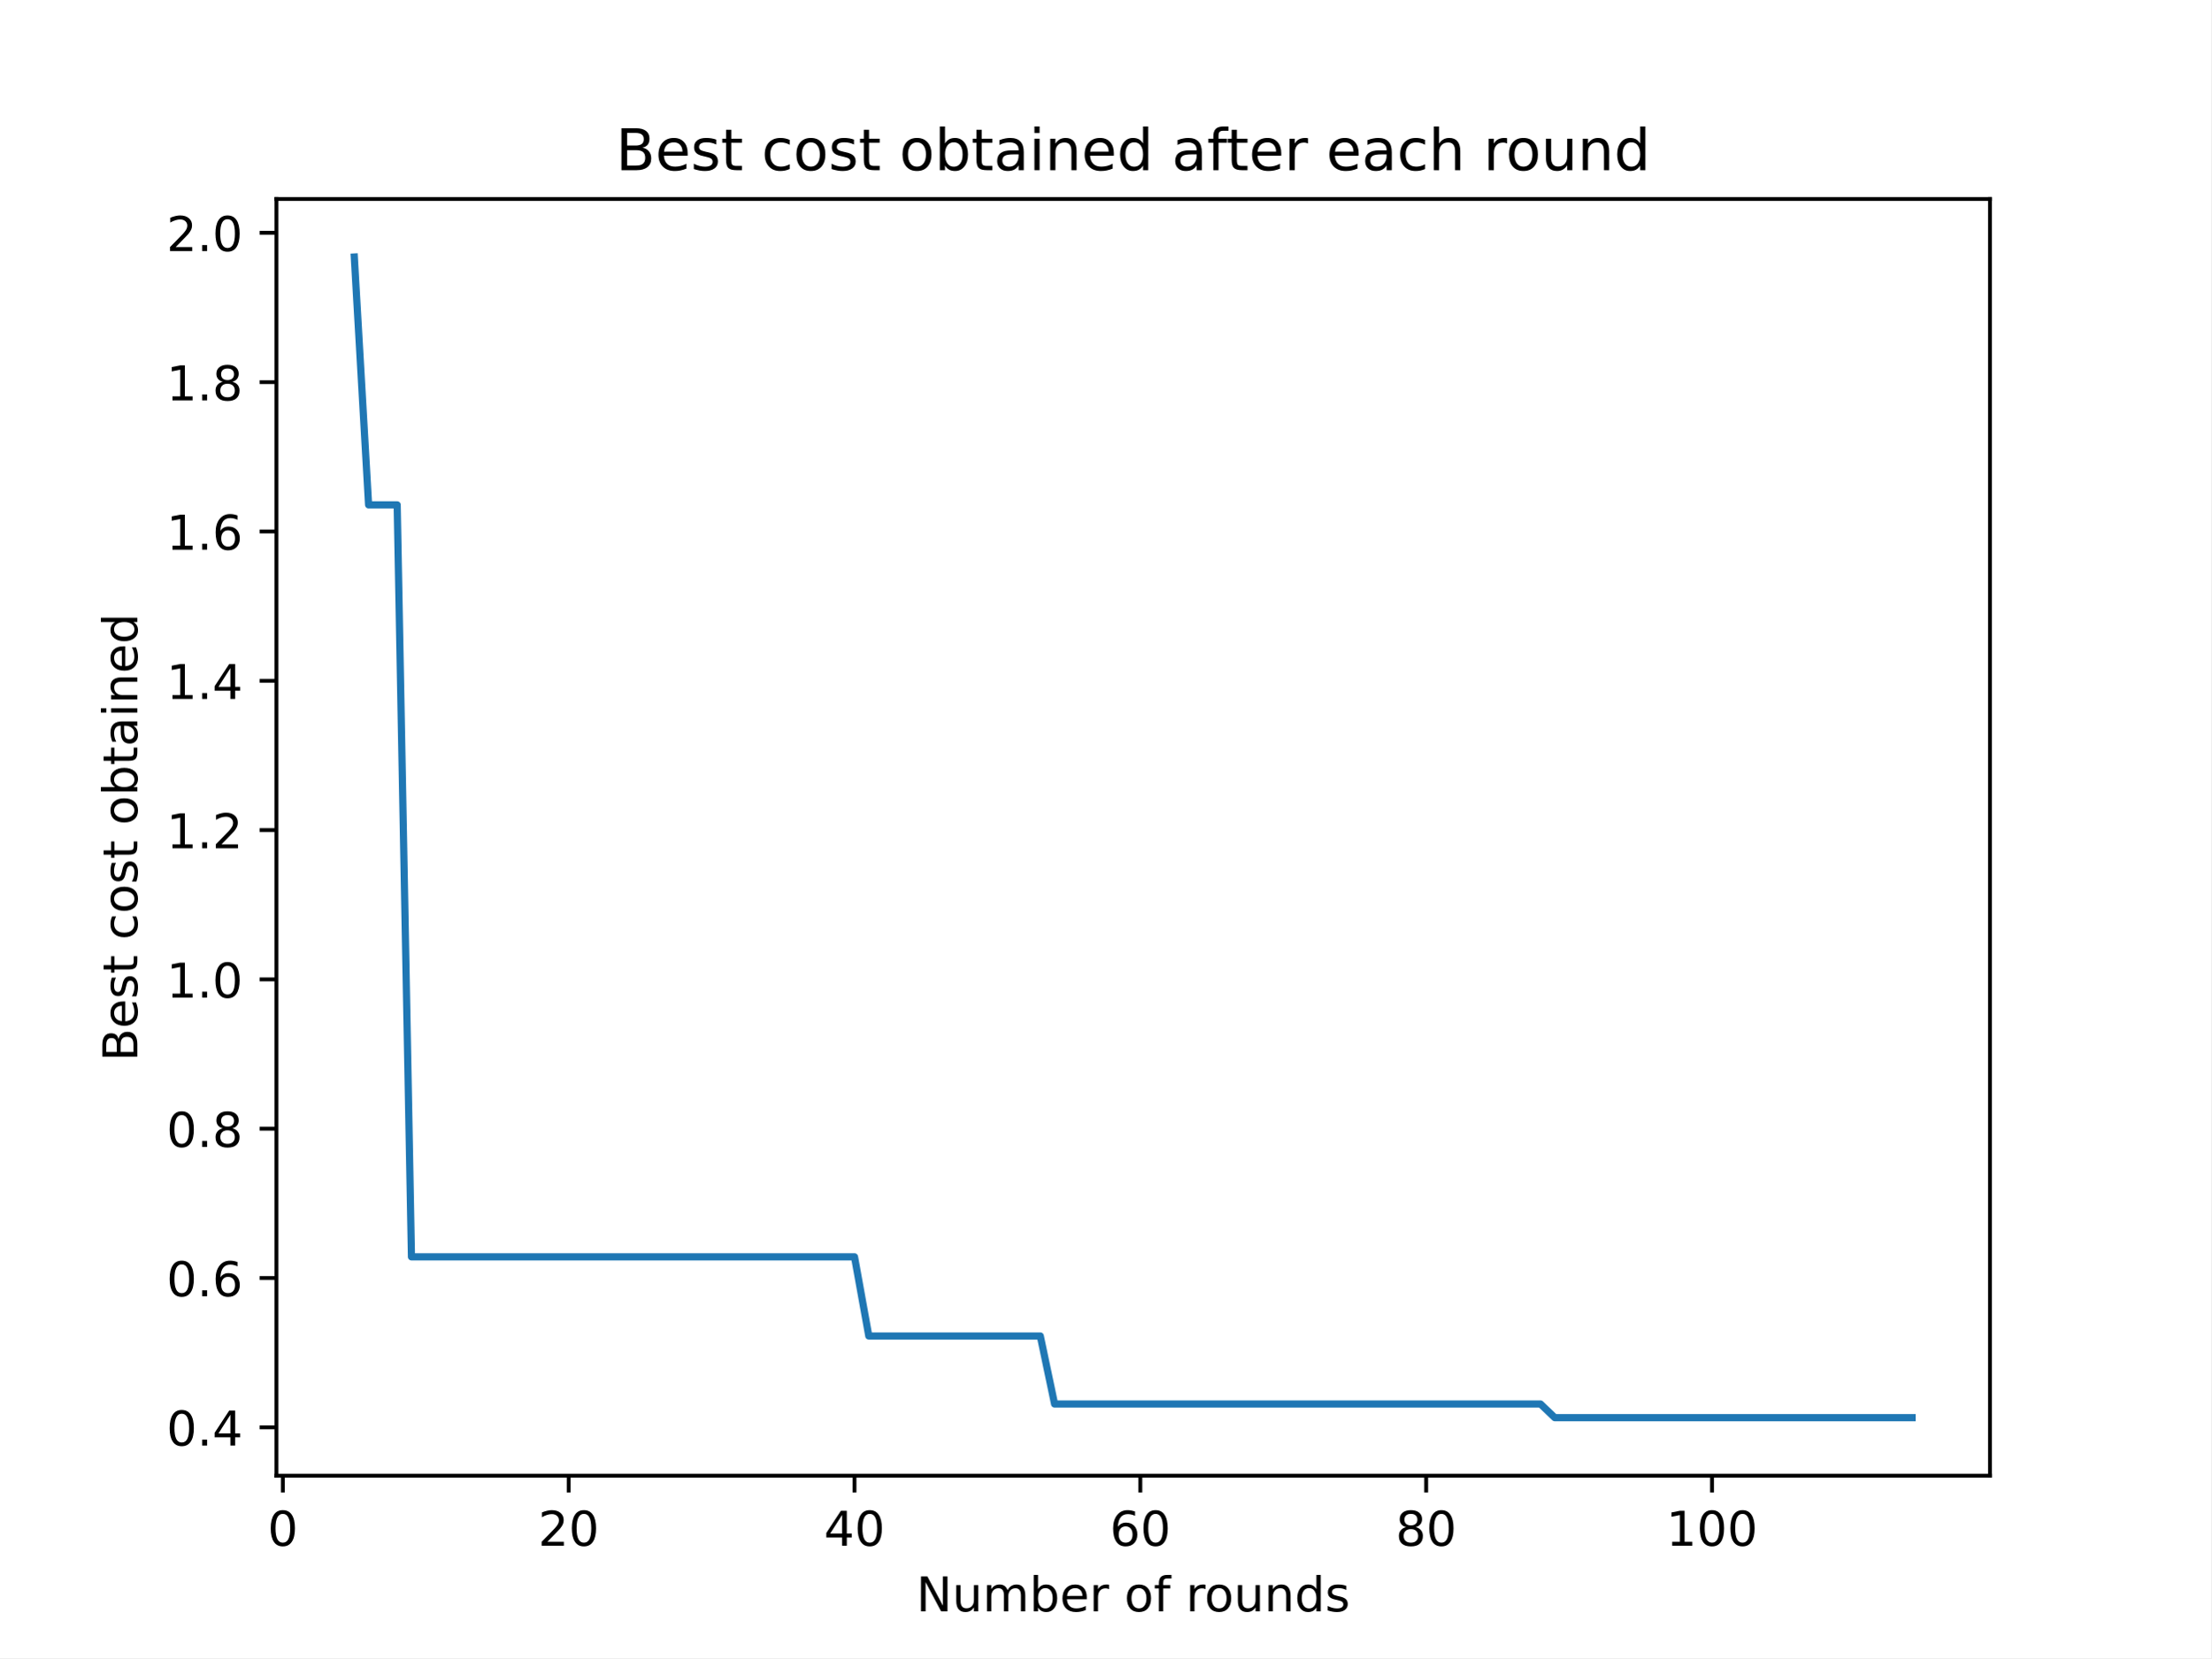
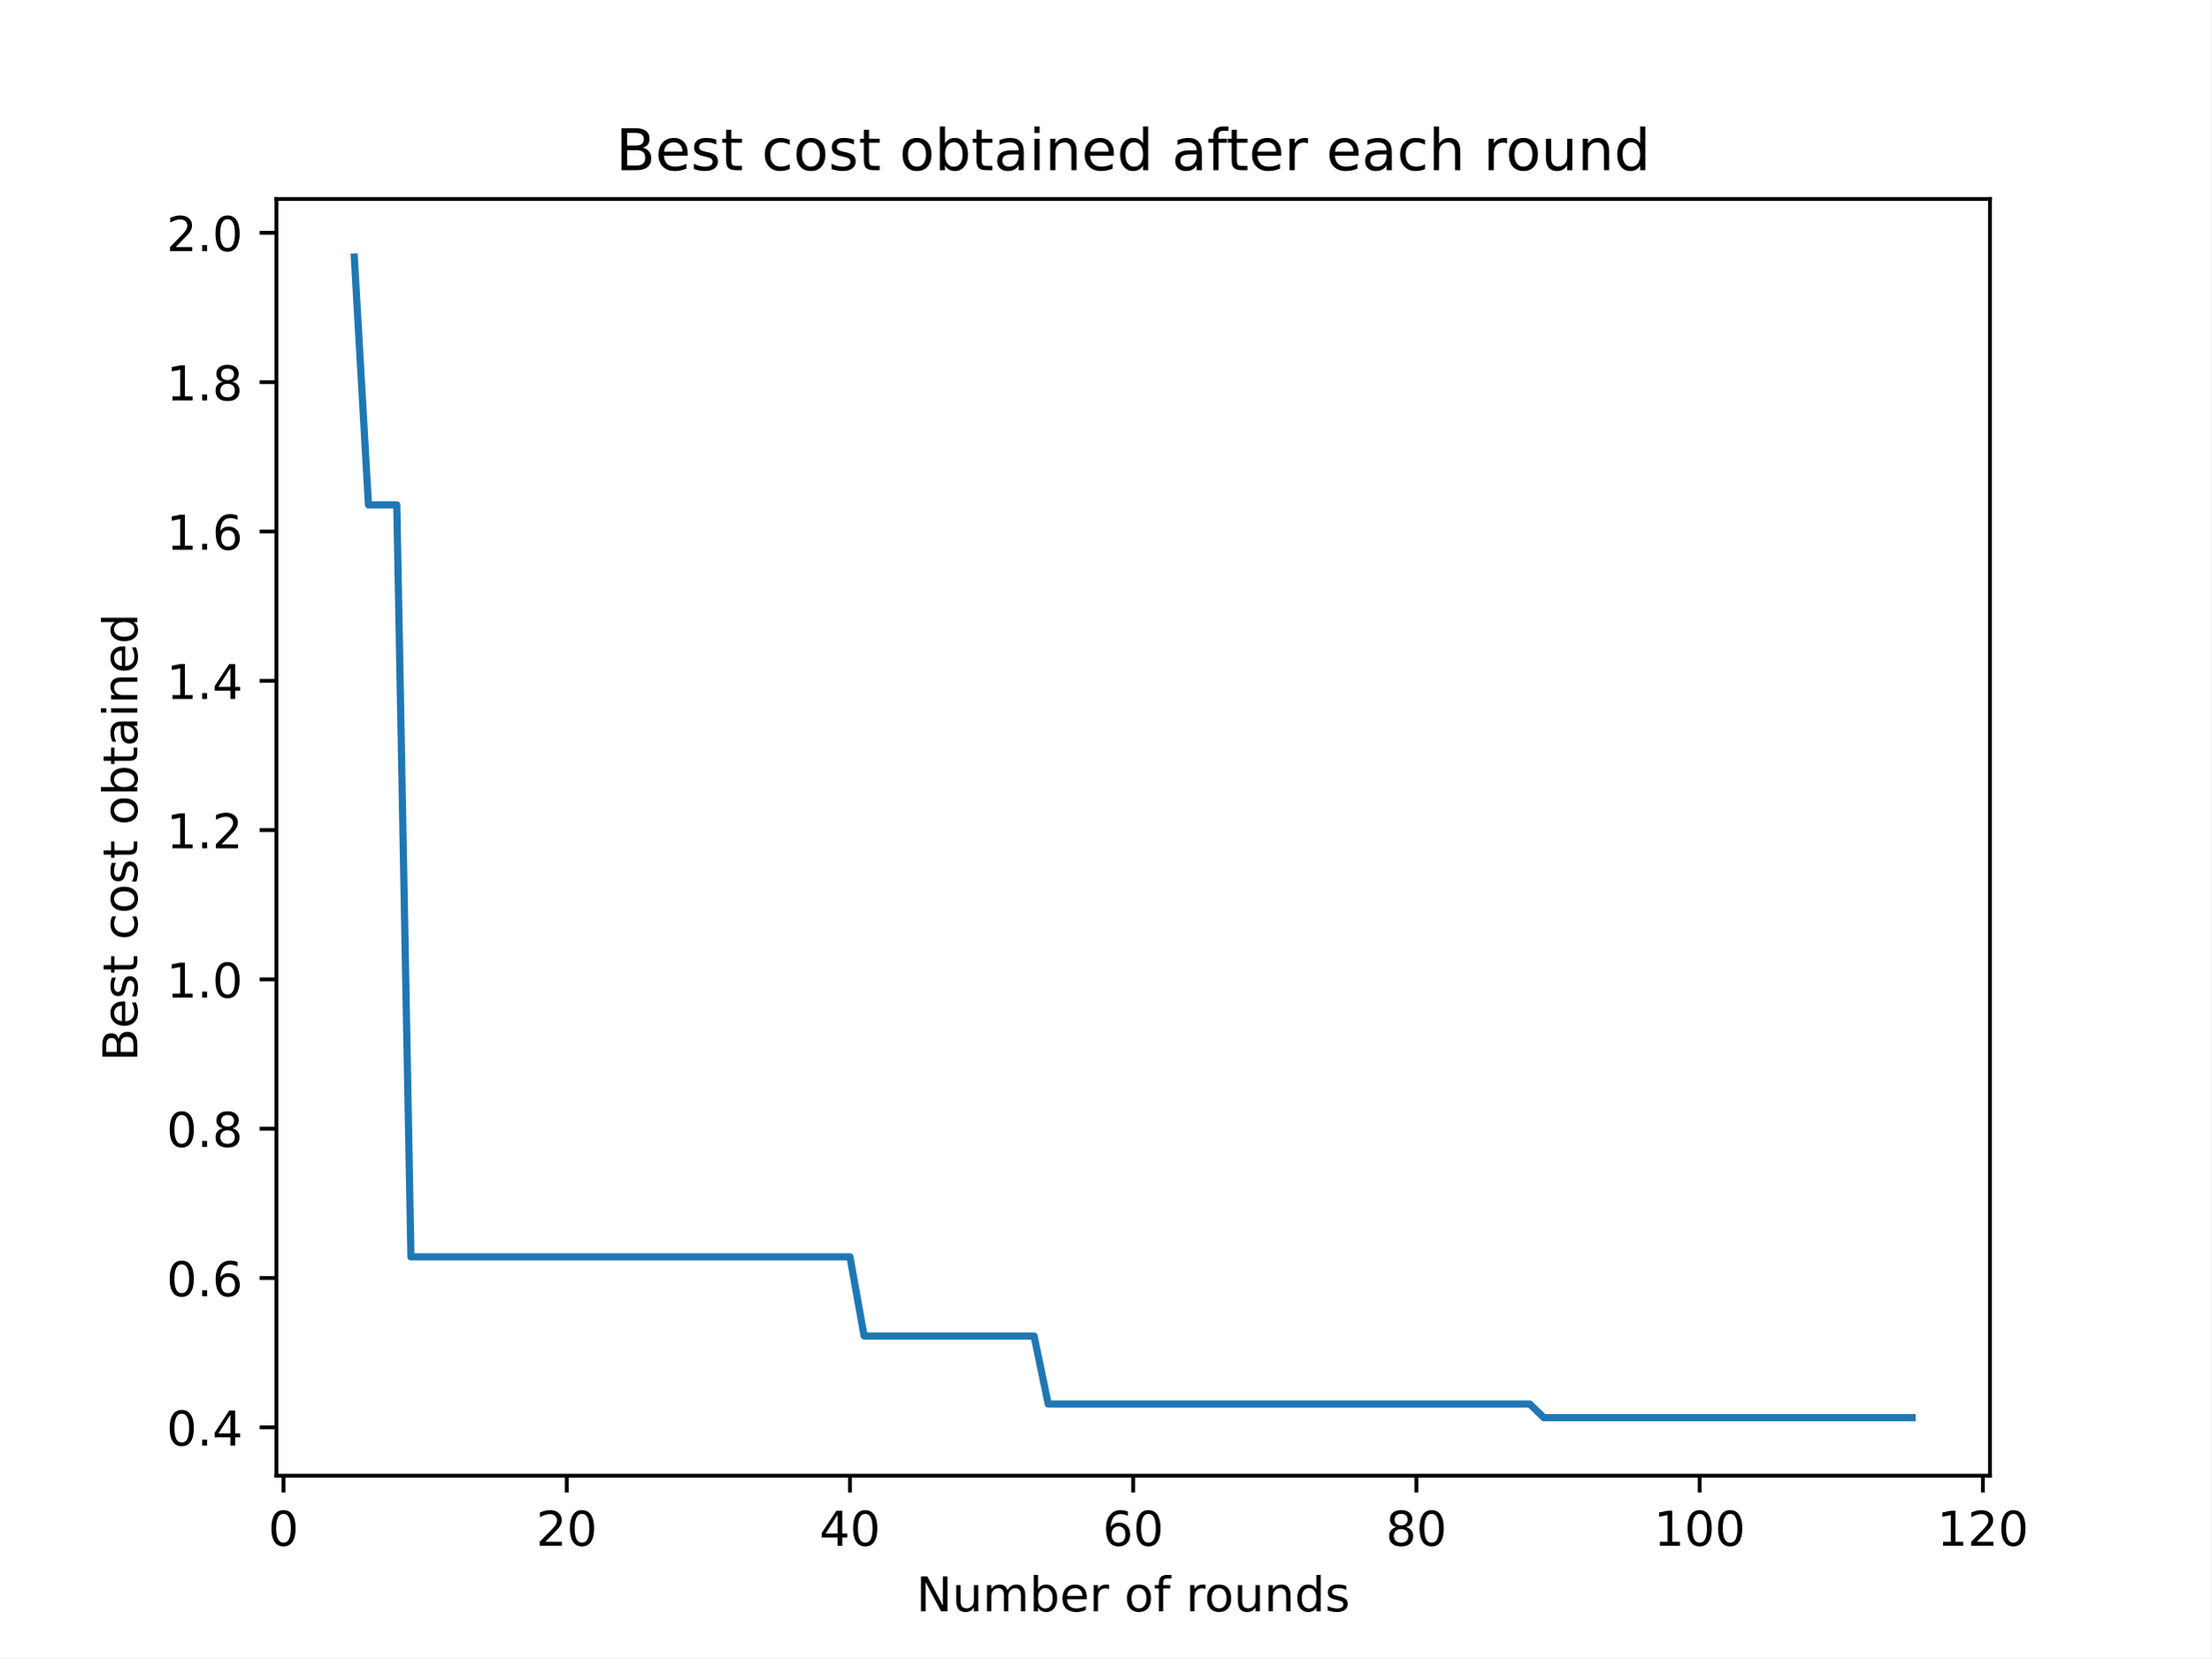
<svg xmlns="http://www.w3.org/2000/svg" xmlns:xlink="http://www.w3.org/1999/xlink" height="345.6pt" version="1.1" viewBox="0 0 460.8 345.6" width="460.8pt">
  <defs>
    <style type="text/css">*{stroke-linecap:butt;stroke-linejoin:round;}</style>
  </defs>
  <g id="figure_1">
    <g id="patch_1">
      <path d="M 0 345.6  L 460.8 345.6  L 460.8 0  L 0 0  z " style="fill:#ffffff;" />
    </g>
    <g id="axes_1">
      <g id="patch_2">
        <path d="M 57.6 307.584  L 414.72 307.584  L 414.72 41.472  L 57.6 41.472  z " style="fill:#ffffff;" />
      </g>
      <g id="matplotlib.axis_1">
        <g id="xtick_1">
          <g id="line2d_1">
            <defs>
-               <path d="M 0 0  L 0 3.5  " id="m332a14fab7" style="stroke:#000000;stroke-width:0.8;" />
+               <path d="M 0 0  L 0 3.5  " id="m5f838d57ee" style="stroke:#000000;stroke-width:0.8;" />
            </defs>
            <g>
-               <use style="stroke:#000000;stroke-width:0.8;" x="58.94" xlink:href="#m332a14fab7" y="307.584" />
+               <use style="stroke:#000000;stroke-width:0.8;" x="59.076" xlink:href="#m5f838d57ee" y="307.584" />
            </g>
          </g>
          <g id="text_1">
-             <g transform="translate(55.75907 322.1824)scale(0.1 -0.1)">
+             <g transform="translate(55.89445 322.1824)scale(0.1 -0.1)">
              <defs>
                <path d="M 2034 4250  Q 1547 4250 1301 3770  Q 1056 3291 1056 2328  Q 1056 1369 1301 889  Q 1547 409 2034 409  Q 2525 409 2770 889  Q 3016 1369 3016 2328  Q 3016 3291 2770 3770  Q 2525 4250 2034 4250  z M 2034 4750  Q 2819 4750 3233 4129  Q 3647 3509 3647 2328  Q 3647 1150 3233 529  Q 2819 -91 2034 -91  Q 1250 -91 836 529  Q 422 1150 422 2328  Q 422 3509 836 4129  Q 1250 4750 2034 4750  z " id="DejaVuSans-30" transform="scale(0.015625)" />
              </defs>
              <use xlink:href="#DejaVuSans-30" />
            </g>
          </g>
        </g>
        <g id="xtick_2">
          <g id="line2d_2">
            <g>
-               <use style="stroke:#000000;stroke-width:0.8;" x="118.51" xlink:href="#m332a14fab7" y="307.584" />
+               <use style="stroke:#000000;stroke-width:0.8;" x="118.104" xlink:href="#m5f838d57ee" y="307.584" />
            </g>
          </g>
          <g id="text_2">
-             <g transform="translate(112.1475 322.1824)scale(0.1 -0.1)">
+             <g transform="translate(111.7413 322.1824)scale(0.1 -0.1)">
              <defs>
                <path d="M 1228 531  L 3431 531  L 3431 0  L 469 0  L 469 531  Q 828 903 1448 1529  Q 2069 2156 2228 2338  Q 2531 2678 2651 2914  Q 2772 3150 2772 3378  Q 2772 3750 2511 3984  Q 2250 4219 1831 4219  Q 1534 4219 1204 4116  Q 875 4013 500 3803  L 500 4441  Q 881 4594 1212 4672  Q 1544 4750 1819 4750  Q 2544 4750 2975 4387  Q 3406 4025 3406 3419  Q 3406 3131 3298 2873  Q 3191 2616 2906 2266  Q 2828 2175 2409 1742  Q 1991 1309 1228 531  z " id="DejaVuSans-32" transform="scale(0.015625)" />
              </defs>
              <use xlink:href="#DejaVuSans-32" />
              <use x="63.623" xlink:href="#DejaVuSans-30" />
            </g>
          </g>
        </g>
        <g id="xtick_3">
          <g id="line2d_3">
            <g>
-               <use style="stroke:#000000;stroke-width:0.8;" x="178.08" xlink:href="#m332a14fab7" y="307.584" />
+               <use style="stroke:#000000;stroke-width:0.8;" x="177.132" xlink:href="#m5f838d57ee" y="307.584" />
            </g>
          </g>
          <g id="text_3">
-             <g transform="translate(171.7171 322.1824)scale(0.1 -0.1)">
+             <g transform="translate(170.7694 322.1824)scale(0.1 -0.1)">
              <defs>
                <path d="M 2419 4116  L 825 1625  L 2419 1625  L 2419 4116  z M 2253 4666  L 3047 4666  L 3047 1625  L 3713 1625  L 3713 1100  L 3047 1100  L 3047 0  L 2419 0  L 2419 1100  L 313 1100  L 313 1709  L 2253 4666  z " id="DejaVuSans-34" transform="scale(0.015625)" />
              </defs>
              <use xlink:href="#DejaVuSans-34" />
              <use x="63.623" xlink:href="#DejaVuSans-30" />
            </g>
          </g>
        </g>
        <g id="xtick_4">
          <g id="line2d_4">
            <g>
-               <use style="stroke:#000000;stroke-width:0.8;" x="237.649" xlink:href="#m332a14fab7" y="307.584" />
+               <use style="stroke:#000000;stroke-width:0.8;" x="236.16" xlink:href="#m5f838d57ee" y="307.584" />
            </g>
          </g>
          <g id="text_4">
-             <g transform="translate(231.2867 322.1824)scale(0.1 -0.1)">
+             <g transform="translate(229.7975 322.1824)scale(0.1 -0.1)">
              <defs>
                <path d="M 2113 2584  Q 1688 2584 1439 2293  Q 1191 2003 1191 1497  Q 1191 994 1439 701  Q 1688 409 2113 409  Q 2538 409 2786 701  Q 3034 994 3034 1497  Q 3034 2003 2786 2293  Q 2538 2584 2113 2584  z M 3366 4563  L 3366 3988  Q 3128 4100 2886 4159  Q 2644 4219 2406 4219  Q 1781 4219 1451 3797  Q 1122 3375 1075 2522  Q 1259 2794 1537 2939  Q 1816 3084 2150 3084  Q 2853 3084 3261 2657  Q 3669 2231 3669 1497  Q 3669 778 3244 343  Q 2819 -91 2113 -91  Q 1303 -91 875 529  Q 447 1150 447 2328  Q 447 3434 972 4092  Q 1497 4750 2381 4750  Q 2619 4750 2861 4703  Q 3103 4656 3366 4563  z " id="DejaVuSans-36" transform="scale(0.015625)" />
              </defs>
              <use xlink:href="#DejaVuSans-36" />
              <use x="63.623" xlink:href="#DejaVuSans-30" />
            </g>
          </g>
        </g>
        <g id="xtick_5">
          <g id="line2d_5">
            <g>
-               <use style="stroke:#000000;stroke-width:0.8;" x="297.219" xlink:href="#m332a14fab7" y="307.584" />
+               <use style="stroke:#000000;stroke-width:0.8;" x="295.188" xlink:href="#m5f838d57ee" y="307.584" />
            </g>
          </g>
          <g id="text_5">
-             <g transform="translate(290.8564 322.1824)scale(0.1 -0.1)">
+             <g transform="translate(288.8256 322.1824)scale(0.1 -0.1)">
              <defs>
                <path d="M 2034 2216  Q 1584 2216 1326 1975  Q 1069 1734 1069 1313  Q 1069 891 1326 650  Q 1584 409 2034 409  Q 2484 409 2743 651  Q 3003 894 3003 1313  Q 3003 1734 2745 1975  Q 2488 2216 2034 2216  z M 1403 2484  Q 997 2584 770 2862  Q 544 3141 544 3541  Q 544 4100 942 4425  Q 1341 4750 2034 4750  Q 2731 4750 3128 4425  Q 3525 4100 3525 3541  Q 3525 3141 3298 2862  Q 3072 2584 2669 2484  Q 3125 2378 3379 2068  Q 3634 1759 3634 1313  Q 3634 634 3220 271  Q 2806 -91 2034 -91  Q 1263 -91 848 271  Q 434 634 434 1313  Q 434 1759 690 2068  Q 947 2378 1403 2484  z M 1172 3481  Q 1172 3119 1398 2916  Q 1625 2713 2034 2713  Q 2441 2713 2670 2916  Q 2900 3119 2900 3481  Q 2900 3844 2670 4047  Q 2441 4250 2034 4250  Q 1625 4250 1398 4047  Q 1172 3844 1172 3481  z " id="DejaVuSans-38" transform="scale(0.015625)" />
              </defs>
              <use xlink:href="#DejaVuSans-38" />
              <use x="63.623" xlink:href="#DejaVuSans-30" />
            </g>
          </g>
        </g>
        <g id="xtick_6">
          <g id="line2d_6">
            <g>
-               <use style="stroke:#000000;stroke-width:0.8;" x="356.789" xlink:href="#m332a14fab7" y="307.584" />
+               <use style="stroke:#000000;stroke-width:0.8;" x="354.216" xlink:href="#m5f838d57ee" y="307.584" />
            </g>
          </g>
          <g id="text_6">
-             <g transform="translate(347.2448 322.1824)scale(0.1 -0.1)">
+             <g transform="translate(344.6724 322.1824)scale(0.1 -0.1)">
              <defs>
                <path d="M 794 531  L 1825 531  L 1825 4091  L 703 3866  L 703 4441  L 1819 4666  L 2450 4666  L 2450 531  L 3481 531  L 3481 0  L 794 0  L 794 531  z " id="DejaVuSans-31" transform="scale(0.015625)" />
              </defs>
              <use xlink:href="#DejaVuSans-31" />
              <use x="63.623" xlink:href="#DejaVuSans-30" />
              <use x="127.246" xlink:href="#DejaVuSans-30" />
            </g>
          </g>
        </g>
-         <g id="text_7">
+         <g id="xtick_7">
+           <g id="line2d_7">
+             <g>
+               <use style="stroke:#000000;stroke-width:0.8;" x="413.244" xlink:href="#m5f838d57ee" y="307.584" />
+             </g>
+           </g>
+           <g id="text_7">
+             <g transform="translate(403.7005 322.1824)scale(0.1 -0.1)">
+               <use xlink:href="#DejaVuSans-31" />
+               <use x="63.623" xlink:href="#DejaVuSans-32" />
+               <use x="127.246" xlink:href="#DejaVuSans-30" />
+             </g>
+           </g>
+         </g>
+         <g id="text_8">
          <g transform="translate(190.9577 335.8606)scale(0.1 -0.1)">
            <defs>
              <path d="M 628 4666  L 1478 4666  L 3547 763  L 3547 4666  L 4159 4666  L 4159 0  L 3309 0  L 1241 3903  L 1241 0  L 628 0  L 628 4666  z " id="DejaVuSans-4e" transform="scale(0.015625)" />
              <path d="M 544 1381  L 544 3500  L 1119 3500  L 1119 1403  Q 1119 906 1312 657  Q 1506 409 1894 409  Q 2359 409 2629 706  Q 2900 1003 2900 1516  L 2900 3500  L 3475 3500  L 3475 0  L 2900 0  L 2900 538  Q 2691 219 2414 64  Q 2138 -91 1772 -91  Q 1169 -91 856 284  Q 544 659 544 1381  z M 1991 3584  L 1991 3584  z " id="DejaVuSans-75" transform="scale(0.015625)" />
              <path d="M 3328 2828  Q 3544 3216 3844 3400  Q 4144 3584 4550 3584  Q 5097 3584 5394 3201  Q 5691 2819 5691 2113  L 5691 0  L 5113 0  L 5113 2094  Q 5113 2597 4934 2840  Q 4756 3084 4391 3084  Q 3944 3084 3684 2787  Q 3425 2491 3425 1978  L 3425 0  L 2847 0  L 2847 2094  Q 2847 2600 2669 2842  Q 2491 3084 2119 3084  Q 1678 3084 1418 2786  Q 1159 2488 1159 1978  L 1159 0  L 581 0  L 581 3500  L 1159 3500  L 1159 2956  Q 1356 3278 1631 3431  Q 1906 3584 2284 3584  Q 2666 3584 2933 3390  Q 3200 3197 3328 2828  z " id="DejaVuSans-6d" transform="scale(0.015625)" />
              <path d="M 3116 1747  Q 3116 2381 2855 2742  Q 2594 3103 2138 3103  Q 1681 3103 1420 2742  Q 1159 2381 1159 1747  Q 1159 1113 1420 752  Q 1681 391 2138 391  Q 2594 391 2855 752  Q 3116 1113 3116 1747  z M 1159 2969  Q 1341 3281 1617 3432  Q 1894 3584 2278 3584  Q 2916 3584 3314 3078  Q 3713 2572 3713 1747  Q 3713 922 3314 415  Q 2916 -91 2278 -91  Q 1894 -91 1617 61  Q 1341 213 1159 525  L 1159 0  L 581 0  L 581 4863  L 1159 4863  L 1159 2969  z " id="DejaVuSans-62" transform="scale(0.015625)" />
              <path d="M 3597 1894  L 3597 1613  L 953 1613  Q 991 1019 1311 708  Q 1631 397 2203 397  Q 2534 397 2845 478  Q 3156 559 3463 722  L 3463 178  Q 3153 47 2828 -22  Q 2503 -91 2169 -91  Q 1331 -91 842 396  Q 353 884 353 1716  Q 353 2575 817 3079  Q 1281 3584 2069 3584  Q 2775 3584 3186 3129  Q 3597 2675 3597 1894  z M 3022 2063  Q 3016 2534 2758 2815  Q 2500 3097 2075 3097  Q 1594 3097 1305 2825  Q 1016 2553 972 2059  L 3022 2063  z " id="DejaVuSans-65" transform="scale(0.015625)" />
              <path d="M 2631 2963  Q 2534 3019 2420 3045  Q 2306 3072 2169 3072  Q 1681 3072 1420 2755  Q 1159 2438 1159 1844  L 1159 0  L 581 0  L 581 3500  L 1159 3500  L 1159 2956  Q 1341 3275 1631 3429  Q 1922 3584 2338 3584  Q 2397 3584 2469 3576  Q 2541 3569 2628 3553  L 2631 2963  z " id="DejaVuSans-72" transform="scale(0.015625)" />
              <path id="DejaVuSans-20" transform="scale(0.015625)" />
              <path d="M 1959 3097  Q 1497 3097 1228 2736  Q 959 2375 959 1747  Q 959 1119 1226 758  Q 1494 397 1959 397  Q 2419 397 2687 759  Q 2956 1122 2956 1747  Q 2956 2369 2687 2733  Q 2419 3097 1959 3097  z M 1959 3584  Q 2709 3584 3137 3096  Q 3566 2609 3566 1747  Q 3566 888 3137 398  Q 2709 -91 1959 -91  Q 1206 -91 779 398  Q 353 888 353 1747  Q 353 2609 779 3096  Q 1206 3584 1959 3584  z " id="DejaVuSans-6f" transform="scale(0.015625)" />
              <path d="M 2375 4863  L 2375 4384  L 1825 4384  Q 1516 4384 1395 4259  Q 1275 4134 1275 3809  L 1275 3500  L 2222 3500  L 2222 3053  L 1275 3053  L 1275 0  L 697 0  L 697 3053  L 147 3053  L 147 3500  L 697 3500  L 697 3744  Q 697 4328 969 4595  Q 1241 4863 1831 4863  L 2375 4863  z " id="DejaVuSans-66" transform="scale(0.015625)" />
              <path d="M 3513 2113  L 3513 0  L 2938 0  L 2938 2094  Q 2938 2591 2744 2837  Q 2550 3084 2163 3084  Q 1697 3084 1428 2787  Q 1159 2491 1159 1978  L 1159 0  L 581 0  L 581 3500  L 1159 3500  L 1159 2956  Q 1366 3272 1645 3428  Q 1925 3584 2291 3584  Q 2894 3584 3203 3211  Q 3513 2838 3513 2113  z " id="DejaVuSans-6e" transform="scale(0.015625)" />
              <path d="M 2906 2969  L 2906 4863  L 3481 4863  L 3481 0  L 2906 0  L 2906 525  Q 2725 213 2448 61  Q 2172 -91 1784 -91  Q 1150 -91 751 415  Q 353 922 353 1747  Q 353 2572 751 3078  Q 1150 3584 1784 3584  Q 2172 3584 2448 3432  Q 2725 3281 2906 2969  z M 947 1747  Q 947 1113 1208 752  Q 1469 391 1925 391  Q 2381 391 2643 752  Q 2906 1113 2906 1747  Q 2906 2381 2643 2742  Q 2381 3103 1925 3103  Q 1469 3103 1208 2742  Q 947 2381 947 1747  z " id="DejaVuSans-64" transform="scale(0.015625)" />
              <path d="M 2834 3397  L 2834 2853  Q 2591 2978 2328 3040  Q 2066 3103 1784 3103  Q 1356 3103 1142 2972  Q 928 2841 928 2578  Q 928 2378 1081 2264  Q 1234 2150 1697 2047  L 1894 2003  Q 2506 1872 2764 1633  Q 3022 1394 3022 966  Q 3022 478 2636 193  Q 2250 -91 1575 -91  Q 1294 -91 989 -36  Q 684 19 347 128  L 347 722  Q 666 556 975 473  Q 1284 391 1588 391  Q 1994 391 2212 530  Q 2431 669 2431 922  Q 2431 1156 2273 1281  Q 2116 1406 1581 1522  L 1381 1569  Q 847 1681 609 1914  Q 372 2147 372 2553  Q 372 3047 722 3315  Q 1072 3584 1716 3584  Q 2034 3584 2315 3537  Q 2597 3491 2834 3397  z " id="DejaVuSans-73" transform="scale(0.015625)" />
            </defs>
            <use xlink:href="#DejaVuSans-4e" />
            <use x="74.805" xlink:href="#DejaVuSans-75" />
            <use x="138.184" xlink:href="#DejaVuSans-6d" />
            <use x="235.596" xlink:href="#DejaVuSans-62" />
            <use x="299.072" xlink:href="#DejaVuSans-65" />
            <use x="360.596" xlink:href="#DejaVuSans-72" />
            <use x="401.709" xlink:href="#DejaVuSans-20" />
            <use x="433.496" xlink:href="#DejaVuSans-6f" />
            <use x="494.678" xlink:href="#DejaVuSans-66" />
            <use x="529.883" xlink:href="#DejaVuSans-20" />
            <use x="561.67" xlink:href="#DejaVuSans-72" />
            <use x="600.533" xlink:href="#DejaVuSans-6f" />
            <use x="661.715" xlink:href="#DejaVuSans-75" />
            <use x="725.094" xlink:href="#DejaVuSans-6e" />
            <use x="788.473" xlink:href="#DejaVuSans-64" />
            <use x="851.949" xlink:href="#DejaVuSans-73" />
          </g>
        </g>
      </g>
      <g id="matplotlib.axis_2">
        <g id="ytick_1">
-           <g id="line2d_7">
+           <g id="line2d_8">
            <defs>
-               <path d="M 0 0  L -3.5 0  " id="m522c854019" style="stroke:#000000;stroke-width:0.8;" />
+               <path d="M 0 0  L -3.5 0  " id="m9db14f7b7a" style="stroke:#000000;stroke-width:0.8;" />
            </defs>
            <g>
-               <use style="stroke:#000000;stroke-width:0.8;" x="57.6" xlink:href="#m522c854019" y="297.505" />
-             </g>
-           </g>
-           <g id="text_8">
+               <use style="stroke:#000000;stroke-width:0.8;" x="57.6" xlink:href="#m9db14f7b7a" y="297.505" />
+             </g>
+           </g>
+           <g id="text_9">
            <g transform="translate(34.69687 301.3041)scale(0.1 -0.1)">
              <defs>
                <path d="M 684 794  L 1344 794  L 1344 0  L 684 0  L 684 794  z " id="DejaVuSans-2e" transform="scale(0.015625)" />
              </defs>
              <use xlink:href="#DejaVuSans-30" />
              <use x="63.623" xlink:href="#DejaVuSans-2e" />
              <use x="95.41" xlink:href="#DejaVuSans-34" />
            </g>
          </g>
        </g>
        <g id="ytick_2">
-           <g id="line2d_8">
-             <g>
-               <use style="stroke:#000000;stroke-width:0.8;" x="57.6" xlink:href="#m522c854019" y="266.382" />
-             </g>
-           </g>
-           <g id="text_9">
+           <g id="line2d_9">
+             <g>
+               <use style="stroke:#000000;stroke-width:0.8;" x="57.6" xlink:href="#m9db14f7b7a" y="266.382" />
+             </g>
+           </g>
+           <g id="text_10">
            <g transform="translate(34.69687 270.1813)scale(0.1 -0.1)">
              <use xlink:href="#DejaVuSans-30" />
              <use x="63.623" xlink:href="#DejaVuSans-2e" />
              <use x="95.41" xlink:href="#DejaVuSans-36" />
            </g>
          </g>
        </g>
        <g id="ytick_3">
-           <g id="line2d_9">
-             <g>
-               <use style="stroke:#000000;stroke-width:0.8;" x="57.6" xlink:href="#m522c854019" y="235.259" />
-             </g>
-           </g>
-           <g id="text_10">
+           <g id="line2d_10">
+             <g>
+               <use style="stroke:#000000;stroke-width:0.8;" x="57.6" xlink:href="#m9db14f7b7a" y="235.259" />
+             </g>
+           </g>
+           <g id="text_11">
            <g transform="translate(34.69687 239.0586)scale(0.1 -0.1)">
              <use xlink:href="#DejaVuSans-30" />
              <use x="63.623" xlink:href="#DejaVuSans-2e" />
              <use x="95.41" xlink:href="#DejaVuSans-38" />
            </g>
          </g>
        </g>
        <g id="ytick_4">
-           <g id="line2d_10">
-             <g>
-               <use style="stroke:#000000;stroke-width:0.8;" x="57.6" xlink:href="#m522c854019" y="204.137" />
-             </g>
-           </g>
-           <g id="text_11">
+           <g id="line2d_11">
+             <g>
+               <use style="stroke:#000000;stroke-width:0.8;" x="57.6" xlink:href="#m9db14f7b7a" y="204.137" />
+             </g>
+           </g>
+           <g id="text_12">
            <g transform="translate(34.69687 207.9359)scale(0.1 -0.1)">
              <use xlink:href="#DejaVuSans-31" />
              <use x="63.623" xlink:href="#DejaVuSans-2e" />
              <use x="95.41" xlink:href="#DejaVuSans-30" />
            </g>
          </g>
        </g>
        <g id="ytick_5">
-           <g id="line2d_11">
-             <g>
-               <use style="stroke:#000000;stroke-width:0.8;" x="57.6" xlink:href="#m522c854019" y="173.014" />
-             </g>
-           </g>
-           <g id="text_12">
+           <g id="line2d_12">
+             <g>
+               <use style="stroke:#000000;stroke-width:0.8;" x="57.6" xlink:href="#m9db14f7b7a" y="173.014" />
+             </g>
+           </g>
+           <g id="text_13">
            <g transform="translate(34.69687 176.8132)scale(0.1 -0.1)">
              <use xlink:href="#DejaVuSans-31" />
              <use x="63.623" xlink:href="#DejaVuSans-2e" />
              <use x="95.41" xlink:href="#DejaVuSans-32" />
            </g>
          </g>
        </g>
        <g id="ytick_6">
-           <g id="line2d_12">
-             <g>
-               <use style="stroke:#000000;stroke-width:0.8;" x="57.6" xlink:href="#m522c854019" y="141.891" />
-             </g>
-           </g>
-           <g id="text_13">
+           <g id="line2d_13">
+             <g>
+               <use style="stroke:#000000;stroke-width:0.8;" x="57.6" xlink:href="#m9db14f7b7a" y="141.891" />
+             </g>
+           </g>
+           <g id="text_14">
            <g transform="translate(34.69687 145.6905)scale(0.1 -0.1)">
              <use xlink:href="#DejaVuSans-31" />
              <use x="63.623" xlink:href="#DejaVuSans-2e" />
              <use x="95.41" xlink:href="#DejaVuSans-34" />
            </g>
          </g>
        </g>
        <g id="ytick_7">
-           <g id="line2d_13">
-             <g>
-               <use style="stroke:#000000;stroke-width:0.8;" x="57.6" xlink:href="#m522c854019" y="110.769" />
-             </g>
-           </g>
-           <g id="text_14">
+           <g id="line2d_14">
+             <g>
+               <use style="stroke:#000000;stroke-width:0.8;" x="57.6" xlink:href="#m9db14f7b7a" y="110.769" />
+             </g>
+           </g>
+           <g id="text_15">
            <g transform="translate(34.69687 114.5678)scale(0.1 -0.1)">
              <use xlink:href="#DejaVuSans-31" />
              <use x="63.623" xlink:href="#DejaVuSans-2e" />
              <use x="95.41" xlink:href="#DejaVuSans-36" />
            </g>
          </g>
        </g>
        <g id="ytick_8">
-           <g id="line2d_14">
-             <g>
-               <use style="stroke:#000000;stroke-width:0.8;" x="57.6" xlink:href="#m522c854019" y="79.646" />
-             </g>
-           </g>
-           <g id="text_15">
+           <g id="line2d_15">
+             <g>
+               <use style="stroke:#000000;stroke-width:0.8;" x="57.6" xlink:href="#m9db14f7b7a" y="79.646" />
+             </g>
+           </g>
+           <g id="text_16">
            <g transform="translate(34.69687 83.44506)scale(0.1 -0.1)">
              <use xlink:href="#DejaVuSans-31" />
              <use x="63.623" xlink:href="#DejaVuSans-2e" />
              <use x="95.41" xlink:href="#DejaVuSans-38" />
            </g>
          </g>
        </g>
        <g id="ytick_9">
-           <g id="line2d_15">
-             <g>
-               <use style="stroke:#000000;stroke-width:0.8;" x="57.6" xlink:href="#m522c854019" y="48.523" />
-             </g>
-           </g>
-           <g id="text_16">
+           <g id="line2d_16">
+             <g>
+               <use style="stroke:#000000;stroke-width:0.8;" x="57.6" xlink:href="#m9db14f7b7a" y="48.523" />
+             </g>
+           </g>
+           <g id="text_17">
            <g transform="translate(34.69687 52.32235)scale(0.1 -0.1)">
              <use xlink:href="#DejaVuSans-32" />
              <use x="63.623" xlink:href="#DejaVuSans-2e" />
              <use x="95.41" xlink:href="#DejaVuSans-30" />
            </g>
          </g>
        </g>
-         <g id="text_17">
+         <g id="text_18">
          <g transform="translate(28.61719 221.2178)rotate(-90)scale(0.1 -0.1)">
            <defs>
              <path d="M 1259 2228  L 1259 519  L 2272 519  Q 2781 519 3026 730  Q 3272 941 3272 1375  Q 3272 1813 3026 2020  Q 2781 2228 2272 2228  L 1259 2228  z M 1259 4147  L 1259 2741  L 2194 2741  Q 2656 2741 2882 2914  Q 3109 3088 3109 3444  Q 3109 3797 2882 3972  Q 2656 4147 2194 4147  L 1259 4147  z M 628 4666  L 2241 4666  Q 2963 4666 3353 4366  Q 3744 4066 3744 3513  Q 3744 3084 3544 2831  Q 3344 2578 2956 2516  Q 3422 2416 3680 2098  Q 3938 1781 3938 1306  Q 3938 681 3513 340  Q 3088 0 2303 0  L 628 0  L 628 4666  z " id="DejaVuSans-42" transform="scale(0.015625)" />
              <path d="M 1172 4494  L 1172 3500  L 2356 3500  L 2356 3053  L 1172 3053  L 1172 1153  Q 1172 725 1289 603  Q 1406 481 1766 481  L 2356 481  L 2356 0  L 1766 0  Q 1100 0 847 248  Q 594 497 594 1153  L 594 3053  L 172 3053  L 172 3500  L 594 3500  L 594 4494  L 1172 4494  z " id="DejaVuSans-74" transform="scale(0.015625)" />
              <path d="M 3122 3366  L 3122 2828  Q 2878 2963 2633 3030  Q 2388 3097 2138 3097  Q 1578 3097 1268 2742  Q 959 2388 959 1747  Q 959 1106 1268 751  Q 1578 397 2138 397  Q 2388 397 2633 464  Q 2878 531 3122 666  L 3122 134  Q 2881 22 2623 -34  Q 2366 -91 2075 -91  Q 1284 -91 818 406  Q 353 903 353 1747  Q 353 2603 823 3093  Q 1294 3584 2113 3584  Q 2378 3584 2631 3529  Q 2884 3475 3122 3366  z " id="DejaVuSans-63" transform="scale(0.015625)" />
              <path d="M 2194 1759  Q 1497 1759 1228 1600  Q 959 1441 959 1056  Q 959 750 1161 570  Q 1363 391 1709 391  Q 2188 391 2477 730  Q 2766 1069 2766 1631  L 2766 1759  L 2194 1759  z M 3341 1997  L 3341 0  L 2766 0  L 2766 531  Q 2569 213 2275 61  Q 1981 -91 1556 -91  Q 1019 -91 701 211  Q 384 513 384 1019  Q 384 1609 779 1909  Q 1175 2209 1959 2209  L 2766 2209  L 2766 2266  Q 2766 2663 2505 2880  Q 2244 3097 1772 3097  Q 1472 3097 1187 3025  Q 903 2953 641 2809  L 641 3341  Q 956 3463 1253 3523  Q 1550 3584 1831 3584  Q 2591 3584 2966 3190  Q 3341 2797 3341 1997  z " id="DejaVuSans-61" transform="scale(0.015625)" />
              <path d="M 603 3500  L 1178 3500  L 1178 0  L 603 0  L 603 3500  z M 603 4863  L 1178 4863  L 1178 4134  L 603 4134  L 603 4863  z " id="DejaVuSans-69" transform="scale(0.015625)" />
            </defs>
            <use xlink:href="#DejaVuSans-42" />
            <use x="68.604" xlink:href="#DejaVuSans-65" />
            <use x="130.127" xlink:href="#DejaVuSans-73" />
            <use x="182.227" xlink:href="#DejaVuSans-74" />
            <use x="221.436" xlink:href="#DejaVuSans-20" />
            <use x="253.223" xlink:href="#DejaVuSans-63" />
            <use x="308.203" xlink:href="#DejaVuSans-6f" />
            <use x="369.385" xlink:href="#DejaVuSans-73" />
            <use x="421.484" xlink:href="#DejaVuSans-74" />
            <use x="460.693" xlink:href="#DejaVuSans-20" />
            <use x="492.48" xlink:href="#DejaVuSans-6f" />
            <use x="553.662" xlink:href="#DejaVuSans-62" />
            <use x="617.139" xlink:href="#DejaVuSans-74" />
            <use x="656.348" xlink:href="#DejaVuSans-61" />
            <use x="717.627" xlink:href="#DejaVuSans-69" />
            <use x="745.41" xlink:href="#DejaVuSans-6e" />
            <use x="808.789" xlink:href="#DejaVuSans-65" />
            <use x="870.312" xlink:href="#DejaVuSans-64" />
          </g>
        </g>
      </g>
-       <g id="line2d_16">
-         <path clip-path="url(#p759bd3371b)" d="M 73.833 53.568  L 76.811 105.226  L 79.79 105.226  L 82.768 105.226  L 85.747 261.964  L 88.725 261.964  L 91.704 261.964  L 94.682 261.964  L 97.661 261.964  L 100.639 261.964  L 103.618 261.964  L 106.596 261.964  L 109.575 261.964  L 112.553 261.964  L 115.531 261.964  L 118.51 261.964  L 121.488 261.964  L 124.467 261.964  L 127.445 261.964  L 130.424 261.964  L 133.402 261.964  L 136.381 261.964  L 139.359 261.964  L 142.338 261.964  L 145.316 261.964  L 148.295 261.964  L 151.273 261.964  L 154.252 261.964  L 157.23 261.964  L 160.209 261.964  L 163.187 261.964  L 166.166 261.964  L 169.144 261.964  L 172.123 261.964  L 175.101 261.964  L 178.08 261.964  L 181.058 278.466  L 184.037 278.466  L 187.015 278.466  L 189.994 278.466  L 192.972 278.466  L 195.95 278.466  L 198.929 278.466  L 201.907 278.466  L 204.886 278.466  L 207.864 278.466  L 210.843 278.466  L 213.821 278.466  L 216.8 278.466  L 219.778 292.64  L 222.757 292.64  L 225.735 292.64  L 228.714 292.64  L 231.692 292.64  L 234.671 292.64  L 237.649 292.64  L 240.628 292.64  L 243.606 292.64  L 246.585 292.64  L 249.563 292.64  L 252.542 292.64  L 255.52 292.64  L 258.499 292.64  L 261.477 292.64  L 264.456 292.64  L 267.434 292.64  L 270.413 292.64  L 273.391 292.64  L 276.37 292.64  L 279.348 292.64  L 282.326 292.64  L 285.305 292.64  L 288.283 292.64  L 291.262 292.64  L 294.24 292.64  L 297.219 292.64  L 300.197 292.64  L 303.176 292.64  L 306.154 292.64  L 309.133 292.64  L 312.111 292.64  L 315.09 292.64  L 318.068 292.64  L 321.047 292.64  L 324.025 295.488  L 327.004 295.488  L 329.982 295.488  L 332.961 295.488  L 335.939 295.488  L 338.918 295.488  L 341.896 295.488  L 344.875 295.488  L 347.853 295.488  L 350.832 295.488  L 353.81 295.488  L 356.789 295.488  L 359.767 295.488  L 362.745 295.488  L 365.724 295.488  L 368.702 295.488  L 371.681 295.488  L 374.659 295.488  L 377.638 295.488  L 380.616 295.488  L 383.595 295.488  L 386.573 295.488  L 389.552 295.488  L 392.53 295.488  L 395.509 295.488  L 398.487 295.488  " style="fill:none;stroke:#1f77b4;stroke-linecap:square;stroke-width:1.5;" />
+       <g id="line2d_17">
+         <path clip-path="url(#p640566bc7a)" d="M 73.833 53.568  L 76.784 105.226  L 79.736 105.226  L 82.687 105.226  L 85.638 261.964  L 88.59 261.964  L 91.541 261.964  L 94.493 261.964  L 97.444 261.964  L 100.395 261.964  L 103.347 261.964  L 106.298 261.964  L 109.25 261.964  L 112.201 261.964  L 115.152 261.964  L 118.104 261.964  L 121.055 261.964  L 124.007 261.964  L 126.958 261.964  L 129.909 261.964  L 132.861 261.964  L 135.812 261.964  L 138.764 261.964  L 141.715 261.964  L 144.666 261.964  L 147.618 261.964  L 150.569 261.964  L 153.521 261.964  L 156.472 261.964  L 159.423 261.964  L 162.375 261.964  L 165.326 261.964  L 168.278 261.964  L 171.229 261.964  L 174.18 261.964  L 177.132 261.964  L 180.083 278.466  L 183.035 278.466  L 185.986 278.466  L 188.938 278.466  L 191.889 278.466  L 194.84 278.466  L 197.792 278.466  L 200.743 278.466  L 203.695 278.466  L 206.646 278.466  L 209.597 278.466  L 212.549 278.466  L 215.5 278.466  L 218.452 292.64  L 221.403 292.64  L 224.354 292.64  L 227.306 292.64  L 230.257 292.64  L 233.209 292.64  L 236.16 292.64  L 239.111 292.64  L 242.063 292.64  L 245.014 292.64  L 247.966 292.64  L 250.917 292.64  L 253.868 292.64  L 256.82 292.64  L 259.771 292.64  L 262.723 292.64  L 265.674 292.64  L 268.625 292.64  L 271.577 292.64  L 274.528 292.64  L 277.48 292.64  L 280.431 292.64  L 283.382 292.64  L 286.334 292.64  L 289.285 292.64  L 292.237 292.64  L 295.188 292.64  L 298.14 292.64  L 301.091 292.64  L 304.042 292.64  L 306.994 292.64  L 309.945 292.64  L 312.897 292.64  L 315.848 292.64  L 318.799 292.64  L 321.751 295.488  L 324.702 295.488  L 327.654 295.488  L 330.605 295.488  L 333.556 295.488  L 336.508 295.488  L 339.459 295.488  L 342.411 295.488  L 345.362 295.488  L 348.313 295.488  L 351.265 295.488  L 354.216 295.488  L 357.168 295.488  L 360.119 295.488  L 363.07 295.488  L 366.022 295.488  L 368.973 295.488  L 371.925 295.488  L 374.876 295.488  L 377.827 295.488  L 380.779 295.488  L 383.73 295.488  L 386.682 295.488  L 389.633 295.488  L 392.584 295.488  L 395.536 295.488  L 398.487 295.488  " style="fill:none;stroke:#1f77b4;stroke-linecap:square;stroke-width:1.5;" />
      </g>
      <g id="patch_3">
        <path d="M 57.6 307.584  L 57.6 41.472  " style="fill:none;stroke:#000000;stroke-linecap:square;stroke-linejoin:miter;stroke-width:0.8;" />
      </g>
      <g id="patch_4">
        <path d="M 414.72 307.584  L 414.72 41.472  " style="fill:none;stroke:#000000;stroke-linecap:square;stroke-linejoin:miter;stroke-width:0.8;" />
      </g>
      <g id="patch_5">
        <path d="M 57.6 307.584  L 414.72 307.584  " style="fill:none;stroke:#000000;stroke-linecap:square;stroke-linejoin:miter;stroke-width:0.8;" />
      </g>
      <g id="patch_6">
        <path d="M 57.6 41.472  L 414.72 41.472  " style="fill:none;stroke:#000000;stroke-linecap:square;stroke-linejoin:miter;stroke-width:0.8;" />
      </g>
-       <g id="text_18">
+       <g id="text_19">
        <g transform="translate(128.3297 35.472)scale(0.12 -0.12)">
          <defs>
            <path d="M 3513 2113  L 3513 0  L 2938 0  L 2938 2094  Q 2938 2591 2744 2837  Q 2550 3084 2163 3084  Q 1697 3084 1428 2787  Q 1159 2491 1159 1978  L 1159 0  L 581 0  L 581 4863  L 1159 4863  L 1159 2956  Q 1366 3272 1645 3428  Q 1925 3584 2291 3584  Q 2894 3584 3203 3211  Q 3513 2838 3513 2113  z " id="DejaVuSans-68" transform="scale(0.015625)" />
          </defs>
          <use xlink:href="#DejaVuSans-42" />
          <use x="68.604" xlink:href="#DejaVuSans-65" />
          <use x="130.127" xlink:href="#DejaVuSans-73" />
          <use x="182.227" xlink:href="#DejaVuSans-74" />
          <use x="221.436" xlink:href="#DejaVuSans-20" />
          <use x="253.223" xlink:href="#DejaVuSans-63" />
          <use x="308.203" xlink:href="#DejaVuSans-6f" />
          <use x="369.385" xlink:href="#DejaVuSans-73" />
          <use x="421.484" xlink:href="#DejaVuSans-74" />
          <use x="460.693" xlink:href="#DejaVuSans-20" />
          <use x="492.48" xlink:href="#DejaVuSans-6f" />
          <use x="553.662" xlink:href="#DejaVuSans-62" />
          <use x="617.139" xlink:href="#DejaVuSans-74" />
          <use x="656.348" xlink:href="#DejaVuSans-61" />
          <use x="717.627" xlink:href="#DejaVuSans-69" />
          <use x="745.41" xlink:href="#DejaVuSans-6e" />
          <use x="808.789" xlink:href="#DejaVuSans-65" />
          <use x="870.312" xlink:href="#DejaVuSans-64" />
          <use x="933.789" xlink:href="#DejaVuSans-20" />
          <use x="965.576" xlink:href="#DejaVuSans-61" />
          <use x="1026.855" xlink:href="#DejaVuSans-66" />
          <use x="1060.311" xlink:href="#DejaVuSans-74" />
          <use x="1099.52" xlink:href="#DejaVuSans-65" />
          <use x="1161.043" xlink:href="#DejaVuSans-72" />
          <use x="1202.156" xlink:href="#DejaVuSans-20" />
          <use x="1233.943" xlink:href="#DejaVuSans-65" />
          <use x="1295.467" xlink:href="#DejaVuSans-61" />
          <use x="1356.746" xlink:href="#DejaVuSans-63" />
          <use x="1411.727" xlink:href="#DejaVuSans-68" />
          <use x="1475.105" xlink:href="#DejaVuSans-20" />
          <use x="1506.893" xlink:href="#DejaVuSans-72" />
          <use x="1545.756" xlink:href="#DejaVuSans-6f" />
          <use x="1606.938" xlink:href="#DejaVuSans-75" />
          <use x="1670.316" xlink:href="#DejaVuSans-6e" />
          <use x="1733.695" xlink:href="#DejaVuSans-64" />
        </g>
      </g>
    </g>
  </g>
  <defs>
-     <clipPath id="p759bd3371b">
+     <clipPath id="p640566bc7a">
      <rect height="266.112" width="357.12" x="57.6" y="41.472" />
    </clipPath>
  </defs>
</svg>
